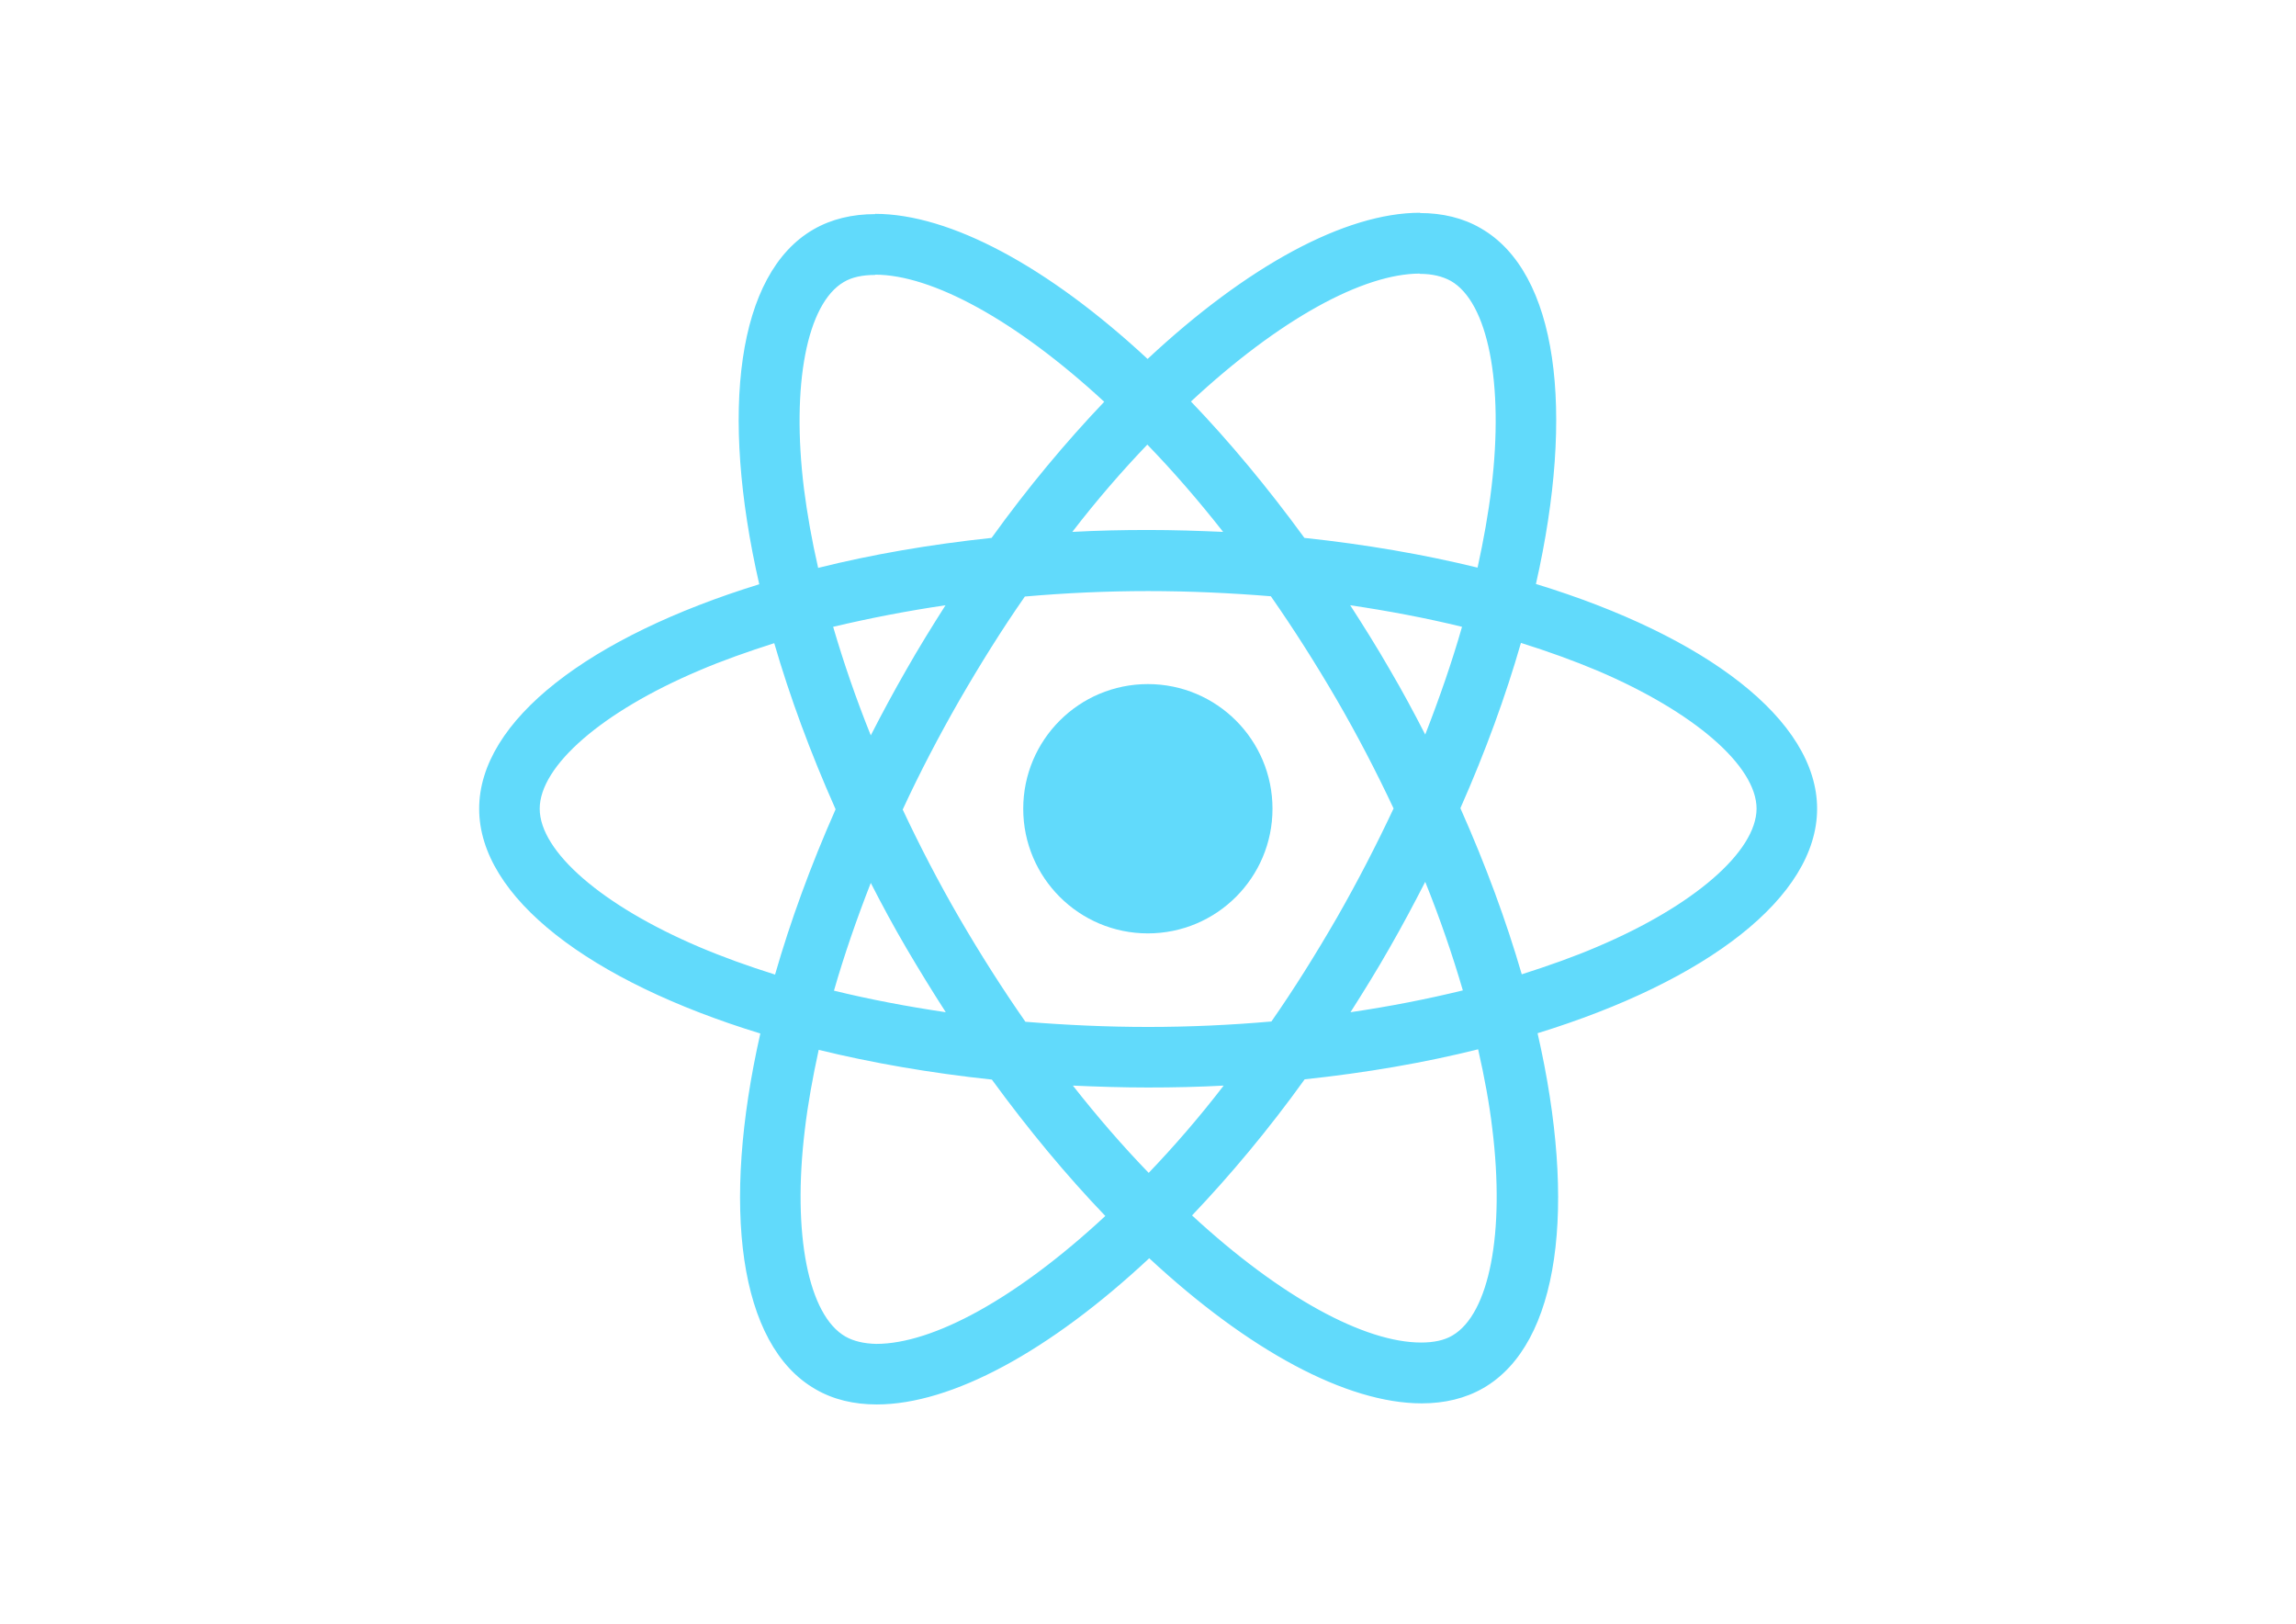
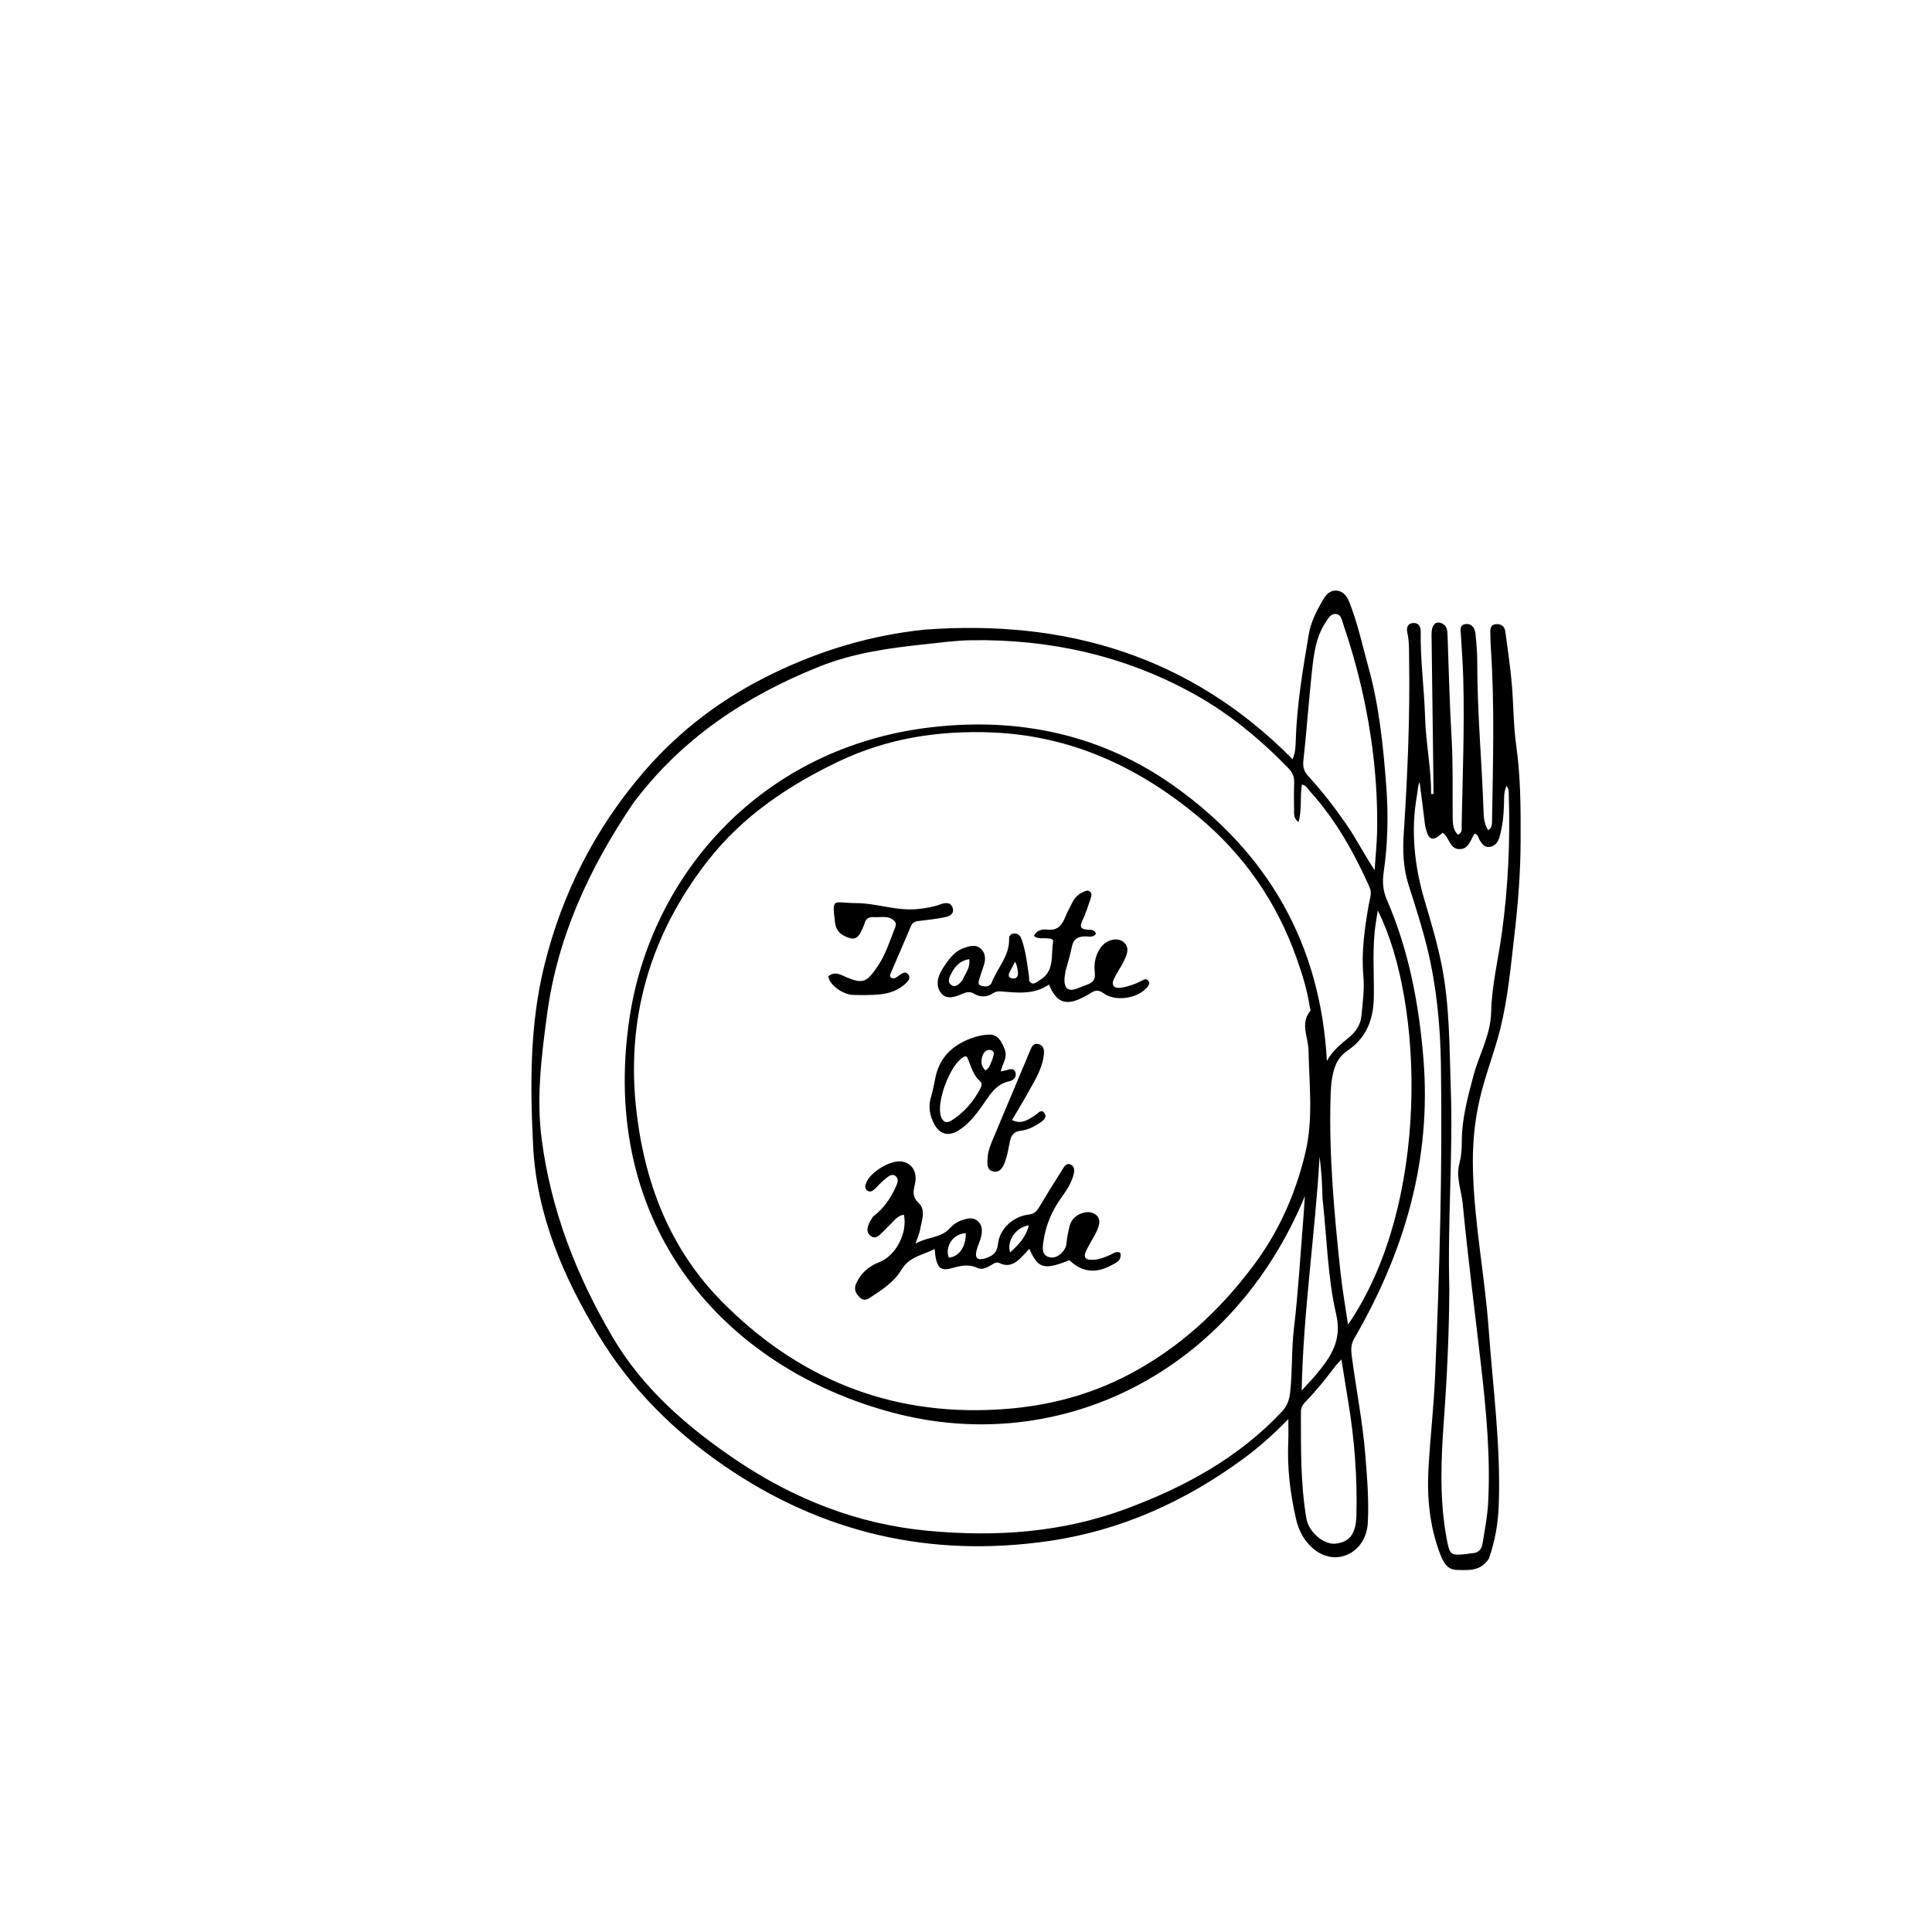
- <svg xmlns="http://www.w3.org/2000/svg" viewBox="0 0 841.9 595.3">
-   <g fill="#61DAFB">
-     <path d="M666.3 296.5c0-32.5-40.7-63.3-103.1-82.4 14.4-63.6 8-114.2-20.2-130.4-6.5-3.8-14.1-5.6-22.4-5.6v22.3c4.6 0 8.3.9 11.4 2.6 13.6 7.8 19.5 37.5 14.9 75.7-1.1 9.4-2.9 19.3-5.1 29.4-19.6-4.8-41-8.5-63.5-10.9-13.5-18.5-27.5-35.3-41.6-50 32.6-30.3 63.2-46.9 84-46.9V78c-27.5 0-63.5 19.6-99.9 53.6-36.4-33.8-72.4-53.2-99.9-53.2v22.3c20.7 0 51.4 16.5 84 46.6-14 14.7-28 31.4-41.3 49.9-22.6 2.4-44 6.1-63.6 11-2.3-10-4-19.7-5.2-29-4.7-38.2 1.1-67.9 14.6-75.8 3-1.8 6.9-2.6 11.5-2.6V78.5c-8.4 0-16 1.8-22.6 5.6-28.1 16.2-34.4 66.7-19.9 130.1-62.2 19.2-102.7 49.9-102.7 82.3 0 32.5 40.7 63.3 103.1 82.4-14.4 63.6-8 114.2 20.2 130.4 6.5 3.8 14.1 5.6 22.5 5.6 27.5 0 63.5-19.6 99.9-53.6 36.4 33.8 72.4 53.2 99.9 53.2 8.4 0 16-1.8 22.6-5.6 28.1-16.2 34.4-66.7 19.9-130.1 62-19.1 102.5-49.9 102.5-82.3zm-130.2-66.7c-3.7 12.9-8.3 26.2-13.5 39.5-4.1-8-8.4-16-13.1-24-4.6-8-9.5-15.8-14.4-23.4 14.2 2.1 27.9 4.7 41 7.9zm-45.8 106.5c-7.8 13.5-15.8 26.3-24.1 38.2-14.9 1.3-30 2-45.2 2-15.1 0-30.2-.7-45-1.9-8.3-11.9-16.4-24.6-24.2-38-7.6-13.1-14.5-26.4-20.8-39.8 6.2-13.4 13.2-26.8 20.7-39.9 7.8-13.5 15.8-26.3 24.1-38.2 14.9-1.3 30-2 45.2-2 15.1 0 30.2.7 45 1.9 8.3 11.9 16.4 24.6 24.2 38 7.6 13.1 14.5 26.4 20.8 39.8-6.3 13.4-13.2 26.8-20.7 39.9zm32.3-13c5.4 13.4 10 26.8 13.8 39.8-13.1 3.2-26.9 5.9-41.2 8 4.9-7.7 9.8-15.6 14.4-23.7 4.6-8 8.9-16.1 13-24.1zM421.2 430c-9.3-9.6-18.6-20.3-27.8-32 9 .4 18.2.7 27.5.7 9.4 0 18.7-.2 27.8-.7-9 11.7-18.3 22.4-27.5 32zm-74.4-58.9c-14.2-2.1-27.9-4.7-41-7.9 3.7-12.9 8.3-26.2 13.5-39.5 4.1 8 8.4 16 13.1 24 4.7 8 9.5 15.8 14.4 23.4zM420.7 163c9.3 9.6 18.6 20.3 27.8 32-9-.4-18.2-.7-27.5-.7-9.4 0-18.7.2-27.8.7 9-11.7 18.3-22.4 27.5-32zm-74 58.9c-4.9 7.7-9.8 15.6-14.4 23.7-4.6 8-8.9 16-13 24-5.4-13.4-10-26.8-13.8-39.8 13.1-3.1 26.9-5.8 41.2-7.9zm-90.5 125.2c-35.4-15.1-58.3-34.9-58.3-50.6 0-15.7 22.9-35.6 58.3-50.6 8.6-3.7 18-7 27.7-10.1 5.7 19.6 13.2 40 22.5 60.9-9.2 20.8-16.6 41.1-22.2 60.6-9.9-3.1-19.3-6.5-28-10.2zM310 490c-13.6-7.8-19.5-37.5-14.9-75.7 1.1-9.4 2.9-19.3 5.1-29.4 19.6 4.8 41 8.5 63.5 10.9 13.5 18.5 27.5 35.3 41.6 50-32.6 30.3-63.2 46.9-84 46.9-4.5-.1-8.3-1-11.3-2.7zm237.2-76.2c4.7 38.2-1.1 67.9-14.6 75.8-3 1.8-6.9 2.6-11.5 2.6-20.7 0-51.4-16.5-84-46.6 14-14.7 28-31.4 41.3-49.9 22.6-2.4 44-6.1 63.6-11 2.3 10.1 4.1 19.8 5.2 29.1zm38.5-66.7c-8.6 3.7-18 7-27.7 10.1-5.7-19.6-13.2-40-22.5-60.9 9.2-20.8 16.6-41.1 22.2-60.6 9.9 3.1 19.3 6.5 28.1 10.2 35.4 15.1 58.3 34.9 58.3 50.6-.1 15.7-23 35.6-58.4 50.6zM320.8 78.4z" />
-     <circle cx="420.9" cy="296.5" r="45.7" />
-     <path d="M520.5 78.1z" />
-   </g>
+ <svg xmlns="http://www.w3.org/2000/svg" version="1.1" id="Layer_1" x="0px" y="0px" width="100%" viewBox="0 0 1024 1024" enable-background="new 0 0 1024 1024" xml:space="preserve">
+   <path fill="#000000" opacity="1" stroke="none" d=" M489.892,333.734   C565.093,328.129 631.051,347.757 685.107,402.399   C686.706,398.636 686.675,395.363 686.783,392.116   C687.408,373.269 690.544,354.729 693.678,336.191   C694.779,329.679 697.781,323.895 700.998,318.239   C702.605,315.412 704.758,312.815 708.352,313.042   C711.901,313.266 713.915,315.968 715.122,319.002   C719.626,330.321 722.135,342.229 725.371,353.931   C731.088,374.607 733.171,395.799 734.777,417.02   C735.919,432.124 735.538,447.334 733.366,462.378   C732.625,467.512 732.994,472.137 735.069,476.914   C746.732,503.777 752.067,532.061 754.444,561.139   C758.829,614.763 744.362,663.58 717.758,709.443   C716.101,712.299 716,715.099 716.384,718.085   C718.676,735.9 722.263,753.551 723.673,771.471   C724.611,783.408 725.629,795.385 724.947,807.384   C724.465,815.875 719.325,822.61 712.135,824.729   C705.326,826.737 698.087,824.008 692.764,817.46   C689.873,813.902 688.036,809.897 686.998,805.413   C683.828,791.718 682.166,777.895 682.819,763.818   C682.978,760.401 682.843,756.97 682.843,752.156   C674.774,760.418 667.196,767.121 659.074,773.1   C628.104,795.894 593.758,811.331 555.654,816.81   C493.384,825.764 435.932,812.741 383.813,776.891   C356.767,758.287 334,735.494 317.121,707.507   C298.5,676.632 284.387,643.913 282.546,606.987   C280.941,574.781 280.771,542.761 288.634,511.187   C298.095,473.191 315.378,439.275 340.898,409.507   C360.275,386.905 383.367,369.61 410.281,356.677   C435.529,344.545 461.691,336.692 489.892,333.734  M385.638,692.862   C426.886,733.037 476.044,751.336 533.644,746.737   C556.524,744.91 578.091,739.173 598.503,728.439   C625.02,714.495 646.241,694.83 664.129,671.065   C677.794,652.91 686.736,632.738 691.922,610.744   C696.158,592.773 693.886,574.666 693.54,556.559   C693.409,549.71 688.933,542.451 694.503,535.79   C694.778,535.461 694.321,534.531 694.225,533.878   C692.921,524.942 690.243,516.354 687.244,507.893   C676.709,478.169 659.384,453.049 635.143,432.884   C603.565,406.616 567.881,390.022 526.256,388.233   C497.886,387.014 470.448,391.223 444.599,403.551   C417.831,416.317 393.555,432.64 375.156,456.214   C344.372,495.658 331.38,540.578 337.486,590.323   C342.27,629.305 356.157,664.466 385.638,692.862  M335.45,425.931   C312.45,460.008 295.431,496.447 289.943,537.729   C287.021,559.715 284.201,581.572 287.102,603.814   C292.032,641.605 305.6,676.307 324.787,708.865   C340.863,736.143 364.488,756.521 390.245,773.894   C420.832,794.524 454.569,807.87 491.854,811.356   C527.657,814.703 562.69,812.363 596.647,799.788   C627.758,788.267 656.386,772.746 679.415,748.2   C682.22,745.211 683.357,742.022 683.804,737.998   C685.061,726.688 684.471,715.318 685.82,703.974   C688.117,684.652 689.219,665.187 690.8,645.78   C691.121,641.846 691.34,637.904 691.606,633.965   C653.089,727.309 561.966,772.285 473.301,748.773   C383.913,725.069 317.025,649.82 333.667,539.469   C345.149,463.326 403.784,395.995 493.435,385.481   C539.559,380.072 583.583,389.077 622.197,416.54   C672.179,452.087 699.907,500.41 703.28,562.354   C706.152,556.976 710.583,553.463 714.941,549.884   C718.56,546.912 721.137,543.193 721.571,538.519   C722.219,531.562 723.264,524.488 722.637,517.601   C721.454,504.634 723.286,492.068 725.476,479.427   C725.997,476.425 727.344,473.447 725.868,470.155   C717.649,451.814 707.909,434.437 694.346,419.437   C693.127,418.089 692.214,416.13 690.07,415.854   C688.872,422.357 690.194,428.927 688.226,435.767   C685.449,433.442 685.909,431.312 685.877,429.404   C685.796,424.574 685.765,419.736 685.938,414.909   C686.048,411.876 685.163,409.53 683.015,407.31   C667.859,391.644 651.141,377.863 632.038,367.391   C595.47,347.344 556.006,338.655 514.441,339.341   C506.81,339.467 499.186,340.526 491.576,341.322   C472.013,343.37 452.519,345.972 434.111,353.361   C395.246,368.961 361.286,391.35 335.45,425.931  M708.177,563.864   C705.804,569.499 705.384,575.461 705.212,581.467   C704.326,612.5 707.19,643.327 710.456,674.121   C711.425,683.255 713.051,692.319 714.473,702.075   C758.153,638.563 754.739,531.045 730.254,482.581   C729.867,485.007 729.519,487.13 729.192,489.256   C727.175,502.348 728.379,515.532 728.157,528.672   C727.957,540.418 724.199,550.147 714.128,556.909   C711.762,558.498 709.86,560.624 708.177,563.864  M711.1,433.432   C717.434,441.757 721.995,451.251 728.569,461.217   C729.097,453.293 729.762,447.011 729.884,440.718   C730.147,427.071 729.412,413.473 727.801,399.895   C724.988,376.182 719.577,353.096 711.855,330.532   C711.136,328.429 710.781,325.525 707.861,325.41   C705.23,325.307 704.005,327.778 702.73,329.673   C697.32,337.713 696.291,347.067 695.302,356.305   C693.637,371.841 692.563,387.441 690.836,402.97   C690.462,406.331 691.04,408.711 693.19,411.077   C699.46,417.979 705.356,425.188 711.1,433.432  M708.038,723.73   C702.987,730.348 697.862,736.904 692.026,742.864   C690.593,744.327 689.512,745.904 689.514,748.101   C689.535,767.066 689.226,786.054 692.416,804.846   C693.644,812.08 701.627,818.808 707.784,818.17   C715.438,817.376 718.672,812.848 718.925,803.27   C719.457,783.069 717.914,763.032 714.614,743.112   C713.407,735.826 712.263,728.529 710.974,720.516   C709.766,721.813 709.109,722.517 708.038,723.73  M700.956,635.255   C700.81,631.427 700.752,627.594 700.492,623.774   C700.245,620.141 699.787,616.522 699.422,612.898   C697.073,654.037 690.782,694.791 689.905,737.015   C693.084,733.515 695.519,731.021 697.744,728.352   C705.383,719.183 711.401,710.323 708.209,696.617   C703.614,676.882 703.346,656.354 700.956,635.255  z" />
+   <path fill="#000000" opacity="1" stroke="none" d=" M789.19,825.966   C784.979,832.889 778.32,832.256 772.069,832.093   C766.919,831.958 764.852,827.767 763.286,823.636   C757.759,809.058 756.262,793.847 757.117,778.437   C758.021,762.157 759.919,745.927 760.619,729.642   C762.988,674.555 764.55,619.442 763.714,564.295   C763.4,543.614 761.429,523.04 756.562,502.905   C753.789,491.436 750.115,480.174 746.541,468.915   C743.707,459.982 743.414,450.856 744.014,441.706   C746.018,411.121 747.341,380.523 746.862,349.864   C746.786,345.042 747.004,340.227 745.934,335.441   C745.398,333.048 745.807,330.454 748.986,330.225   C751.991,330.009 753.033,332.169 752.996,334.803   C752.781,349.983 754.885,365.041 755.318,380.193   C755.707,393.791 758.607,407.19 758.511,420.855   C758.929,420.855 759.346,420.856 759.764,420.856   C759.764,418.859 759.786,416.861 759.76,414.863   C759.423,388.713 759.064,362.562 758.748,336.412   C758.687,331.358 760.71,329.05 763.99,330.307   C766.802,331.385 767.131,333.842 767.226,336.474   C767.87,354.449 768.266,372.439 769.339,390.389   C770.186,404.551 769.838,418.696 769.948,432.85   C769.975,436.29 770.027,439.737 772.727,442.415   C775.343,441.209 774.662,439.122 774.696,437.455   C775.222,411.478 776.256,385.505 775.556,359.517   C775.35,351.866 774.757,344.224 774.319,336.579   C774.179,334.119 773.346,331.056 777.013,330.763   C780.255,330.504 781.745,333.112 782.034,335.933   C782.56,341.063 782.987,346.231 782.983,351.382   C782.959,377.876 785.46,404.259 786.346,430.712   C786.452,433.866 786.842,437.008 788.778,440.043   C790.844,438.716 790.795,436.685 790.824,434.819   C791.276,404.686 792.241,374.548 790.23,344.43   C790.031,341.44 789.944,338.44 789.889,335.443   C789.848,333.174 790.041,330.928 793.092,330.803   C795.88,330.689 797.523,332.161 797.879,334.855   C799.053,343.757 800.379,352.647 801.202,361.583   C802.24,372.851 802.087,384.302 803.663,395.424   C806.036,412.185 806,428.915 805.959,445.689   C805.918,462.662 804.552,479.537 802.579,496.437   C800.667,512.815 799.177,529.218 795.192,545.236   C792.101,557.659 787.318,569.594 784.38,582.098   C781.387,594.835 780.345,607.535 780.705,620.675   C781.479,648.882 787.011,676.548 789.036,704.577   C791.278,735.605 795.52,766.512 794.369,797.764   C794.015,807.39 792.484,816.594 789.19,825.966  M768.165,682.5   C768.093,705.82 766.994,729.106 765.313,752.353   C763.773,773.662 762.835,794.918 766.858,816.055   C768.415,824.235 768.957,824.484 777.063,823.707   C778.056,823.612 779.035,823.314 780.027,823.28   C783.648,823.156 785.316,821.22 785.86,817.727   C786.963,810.66 788.375,803.653 788.75,796.472   C790.023,772.093 787.755,747.907 784.985,723.746   C781.706,695.153 778.035,666.6 775.263,637.958   C774.583,630.933 771.587,623.997 773.492,616.769   C774.478,613.028 774.796,609.253 774.781,605.4   C774.737,593.283 777.849,581.774 780.954,570.148   C783.97,558.857 790.076,548.707 790.358,536.259   C790.673,522.397 794.074,508.614 795.986,494.777   C799.367,470.324 800.485,445.748 799.673,421.082   C799.626,419.635 799.903,418.062 798.436,416.607   C796.971,419.868 797.242,423.174 797.15,426.401   C796.982,432.25 796.372,438.051 794.757,443.669   C794.006,446.281 792.328,448.659 789.322,448.913   C786.656,449.139 785.273,447.009 784.061,444.937   C783.43,443.859 783.453,442.256 781.524,441.891   C779.364,445.104 778.565,450.218 773.37,450.04   C768.191,449.862 768.16,443.642 764.623,441.383   C759.451,446.232 757.164,445.498 755.564,438.61   C755.189,436.996 755.062,435.322 754.852,433.672   C754.039,427.268 753.238,420.862 752.432,414.456   C751.371,416.842 751.443,419.182 751.04,421.438   C747.666,440.37 749.648,458.861 755.045,477.189   C758.38,488.515 761.799,499.874 764.103,511.433   C768.415,533.07 768.179,555.142 768.946,577.087   C770.165,611.897 767.198,646.686 768.165,682.5  z" />
+   <path fill="#000000" opacity="1" stroke="none" d=" M462.686,644.865   C468.291,640.624 471.94,635.338 474.662,629.351   C475.562,627.371 476.724,624.99 474.704,623.383   C472.57,621.685 470.606,623.775 468.994,625.031   C467.038,626.553 465.428,628.512 463.61,630.22   C462.462,631.299 461.058,632.098 459.6,630.958   C458.184,629.85 458.593,628.289 459.153,626.837   C461.332,621.18 471.98,614.78 477.827,615.608   C483.384,616.395 486.438,621.217 484.902,627.732   C483.995,631.583 483.46,634.341 486.989,637.718   C490.819,641.384 488.51,646.861 487.72,651.545   C487.367,653.636 486.416,655.625 485.233,659.167   C491.664,655.458 498.561,656.273 503.211,651.191   C505.162,649.058 507.424,647.472 510.211,646.584   C513.011,645.691 515.805,645.069 518.249,647.214   C520.849,649.496 520.675,652.605 519.975,655.572   C519.367,658.149 518.073,660.569 517.504,663.151   C516.69,666.843 518.201,668.092 521.87,667.039   C525.757,665.923 528.443,664.263 528.943,659.368   C529.775,651.232 537.115,644.624 545.335,643.722   C548.233,643.403 549.626,641.782 550.98,639.498   C554.885,632.912 558.94,626.414 563.044,619.95   C564.062,618.346 565.234,616.041 567.662,617.342   C569.716,618.443 569.532,620.791 568.988,622.747   C567.814,626.968 565.538,630.637 562.96,634.159   C557.663,641.396 554.172,649.438 552.994,658.354   C552.563,661.61 552.026,665.472 556.535,666.436   C560.403,667.262 564.834,663.096 565.229,659.153   C565.543,656.025 566.132,652.899 566.91,649.851   C567.64,646.991 569.539,644.783 572.208,643.532   C575.034,642.208 578.184,641.859 580.762,643.807   C583.486,645.866 582.762,649.094 581.682,651.625   C580.059,655.428 577.642,658.884 575.82,662.614   C573.998,666.345 575.104,667.903 579.252,667.736   C582.638,667.599 585.723,666.323 588.776,664.957   C590.239,664.302 591.583,663.015 593.766,663.982   C594.823,668.268 591.218,669.458 588.545,670.876   C580.42,675.184 573.178,674.095 566.804,667.925   C553.345,673.274 550.263,672.482 545.566,661.905   C543.884,663.689 542.397,665.354 540.817,666.923   C537.757,669.965 534.211,671.565 530.012,669.55   C528.051,668.609 526.791,669.677 525.431,670.47   C523.201,671.77 520.615,673.18 518.369,672.129   C513.652,669.922 509.51,670.724 504.722,672.097   C498.041,674.013 496.202,671.743 495.372,662.019   C489.005,665.248 481.89,666.05 477.754,673.021   C473.775,679.726 467.103,683.897 460.658,688.08   C458.902,689.219 457.23,689.157 455.68,687.645   C453.622,685.638 452.46,683.378 453.702,680.487   C456.142,674.806 460.455,671.144 466.144,668.927   C474.788,665.559 481.096,653.538 479.109,643.878   C475.404,644.248 473.704,647.39 471.328,649.498   C470.086,650.6 469.043,651.928 467.807,653.038   C465.999,654.662 464.212,657.135 461.436,655.028   C458.997,653.175 459.683,650.586 460.751,648.193   C461.222,647.137 461.878,646.164 462.686,644.865  M502.888,666.584   C508.338,666.079 511.947,660.901 511.899,653.659   C505.68,653.67 500.565,660.355 502.888,666.584  M545.294,649.457   C538.665,650.409 533.496,657.371 535.352,663.835   C539.96,659.731 543.824,655.583 545.294,649.457  z" />
+   <path fill="#000000" opacity="1" stroke="none" d=" M564.742,514.749   C564.452,516.804 564.089,518.47 564.19,520.108   C564.433,524.087 566.446,525.414 570.199,524.181   C572.094,523.558 573.907,522.687 575.794,522.036   C579.095,520.898 580.761,519.488 580.252,515.177   C579.682,510.332 580.737,505.158 584.298,501.166   C587.156,497.961 592.262,496.907 595.193,499.07   C598.847,501.766 597.525,505.369 596.078,508.54   C594.495,512.009 592.223,515.157 590.529,518.583   C588.796,522.087 590.29,524.109 594.184,523.504   C597.974,522.915 601.603,521.655 605.031,519.859   C606.172,519.261 607.554,518.355 608.615,519.817   C609.743,521.372 608.632,522.634 607.597,523.757   C602.504,529.286 591.135,530.938 585.031,526.524   C582.51,524.701 580.706,524.687 578.367,526.166   C576.961,527.054 575.501,527.866 574.02,528.624   C564.946,533.272 559.918,531.451 555.961,521.815   C548.021,527.355 539.128,526.18 530.292,525.444   C528.92,525.33 527.668,525.597 526.489,526.356   C523.096,528.54 519.561,528.708 516.111,526.624   C513.956,525.322 512.215,525.868 510.065,526.763   C506.381,528.295 501.884,530.101 498.903,526.49   C495.777,522.704 496.859,517.812 499.343,513.849   C502.338,509.071 505.533,504.216 511.319,502.287   C514.179,501.333 517.368,500.49 519.856,502.817   C522.394,505.191 522.49,508.422 521.449,511.646   C520.733,513.862 519.908,516.045 519.258,518.279   C518.764,519.98 517.768,522.101 520.606,522.648   C522.572,523.026 524.762,523.022 525.689,520.635   C528.69,512.904 535.153,506.553 534.854,497.486   C534.808,496.091 535.699,494.939 537.302,494.796   C539.468,494.604 540.709,495.79 541.413,497.705   C543.727,504.001 544.348,510.644 545.36,517.203   C545.583,518.646 545.037,520.432 546.786,521.124   C548.391,521.759 549.521,520.353 550.808,519.645   C559.217,515.018 556.905,506.465 558.151,499.284   C558.5,497.27 556.255,497.474 554.8,497.319   C552.605,497.084 550.182,497.929 547.967,496.042   C549.65,492.812 552.497,492.41 555.246,492.719   C560.139,493.268 562.622,490.811 564.321,486.686   C565.523,483.767 566.992,480.952 568.454,478.149   C569.719,475.724 571.578,473.826 574.153,472.766   C575.205,472.333 576.334,471.618 577.468,472.404   C578.83,473.349 578.53,474.819 578.112,476.048   C576.773,479.977 575.588,484.004 573.773,487.714   C572.037,491.266 572.829,492.604 576.622,492.743   C578.234,492.802 580.036,492.74 580.942,494.844   C579.488,497.105 577.093,496.258 575.131,496.29   C571.28,496.354 568.9,497.703 568.113,501.79   C567.297,506.026 565.979,510.167 564.742,514.749  M510.078,519.566   C511.566,516.076 514.36,512.993 513.699,508.392   C508.859,509.107 506.25,512.113 504.286,515.812   C503.213,517.832 501.919,520.396 504.214,522.074   C506.26,523.57 508.214,521.9 510.078,519.566  M539.036,512.15   C538.797,511.583 538.558,511.017 537.995,509.684   C536.823,511.962 535.929,513.637 535.096,515.341   C534.443,516.678 534.34,518.018 536.095,518.487   C537.68,518.91 539.198,518.464 539.499,516.632   C539.704,515.386 539.366,514.051 539.036,512.15  z" />
+   <path fill="#000000" opacity="1" stroke="none" d=" M438.989,517.456   C442.692,514.444 446.001,516.901 448.938,518.099   C457.489,521.587 459.527,520.599 465.458,511.714   C469.443,505.745 471.562,498.797 474.232,492.162   C474.744,490.888 475.198,489.429 474.226,488.353   C471.221,485.021 467.124,486.314 463.405,486.102   C461.096,485.97 459.073,486.451 458.335,489.103   C458.068,490.062 457.674,490.991 457.267,491.903   C455.948,494.859 454.464,498.307 450.57,497.261   C446.72,496.228 443.23,493.941 442.642,489.301   C440.839,475.078 441.608,478.644 453.576,478.66   C464.695,478.675 475.272,482.965 486.447,481.807   C490.621,481.375 494.669,480.712 498.614,479.275   C501.12,478.362 503.948,478.091 504.928,481.162   C505.947,484.352 503.278,485.689 500.75,486.173   C496.186,487.047 491.559,487.643 486.935,488.14   C484.911,488.357 483.625,488.942 482.777,490.967   C479.188,499.541 475.422,508.04 471.764,516.586   C471.604,516.96 471.872,517.517 471.939,517.978   C474.114,519.479 475.368,517.632 476.83,516.761   C478.272,515.903 479.815,514.623 481.264,516.307   C482.834,518.129 481.523,519.823 480.188,521.096   C476.291,524.813 471.416,526.58 466.197,527.056   C461.563,527.479 456.871,527.44 452.211,527.338   C446.712,527.217 439.578,521.978 438.989,517.456  z" />
+   <path fill="#000000" opacity="1" stroke="none" d=" M532.7,556.677   C533.981,560.891 531.188,563.957 530.431,567.89   C531.611,567.634 532.381,567.485 533.142,567.299   C535.042,566.834 537.317,565.715 538.208,568.438   C538.967,570.756 537.109,572.639 535.265,573.006   C527.238,574.604 524.11,581.274 519.97,586.977   C516.635,591.571 513.093,596.012 508.191,599.067   C502.601,602.55 497.982,601.319 494.985,595.444   C492.813,591.189 491.955,586.716 493.331,581.92   C494.339,578.41 495.074,574.813 495.777,571.225   C497.626,561.785 503.376,555.383 511.823,551.521   C515.643,549.774 519.99,548.504 524.147,548.35   C528.912,548.174 531.102,552.2 532.7,556.677  M512.659,560.456   C511.726,559.374 510.939,560.096 510.106,560.638   C503.388,565.01 496.385,583.714 498.616,591.441   C499.483,594.444 501.449,595.697 504.229,593.944   C510.96,589.7 516.009,583.845 519.675,576.802   C520.306,575.589 520.696,574.169 519.489,573.124   C515.769,569.904 514.777,565.254 512.659,560.456  M525.995,561.472   C526.501,559.625 527.737,557.202 524.989,556.549   C522.597,555.98 521.034,558.221 520.523,560.322   C519.916,562.815 520.022,565.447 522.417,567.32   C524.522,565.955 524.902,563.919 525.995,561.472  z" />
+   <path fill="#000000" opacity="1" stroke="none" d=" M543.93,580.838   C541.347,585.246 538.946,589.336 536.41,593.656   C541.404,596.086 544.587,593.549 548.013,591.58   C549.748,590.583 551.839,587.179 553.693,590.167   C555.298,592.755 552.109,594.498 550.077,595.791   C547.268,597.578 544.208,598.963 540.844,599.347   C537.506,599.728 535.948,601.69 535.311,604.813   C534.549,608.547 533.932,612.36 532.647,615.921   C531.647,618.695 529.75,621.87 526.174,620.847   C522.842,619.894 523.276,616.465 523.45,613.616   C523.645,610.406 524.749,607.44 525.967,604.523   C532.526,588.822 539.1,573.128 545.719,557.452   C546.602,555.361 547.392,552.577 550.465,553.403   C553.55,554.232 553.518,557.099 553.19,559.615   C552.17,567.432 547.695,573.79 543.93,580.838  z" />
</svg>
